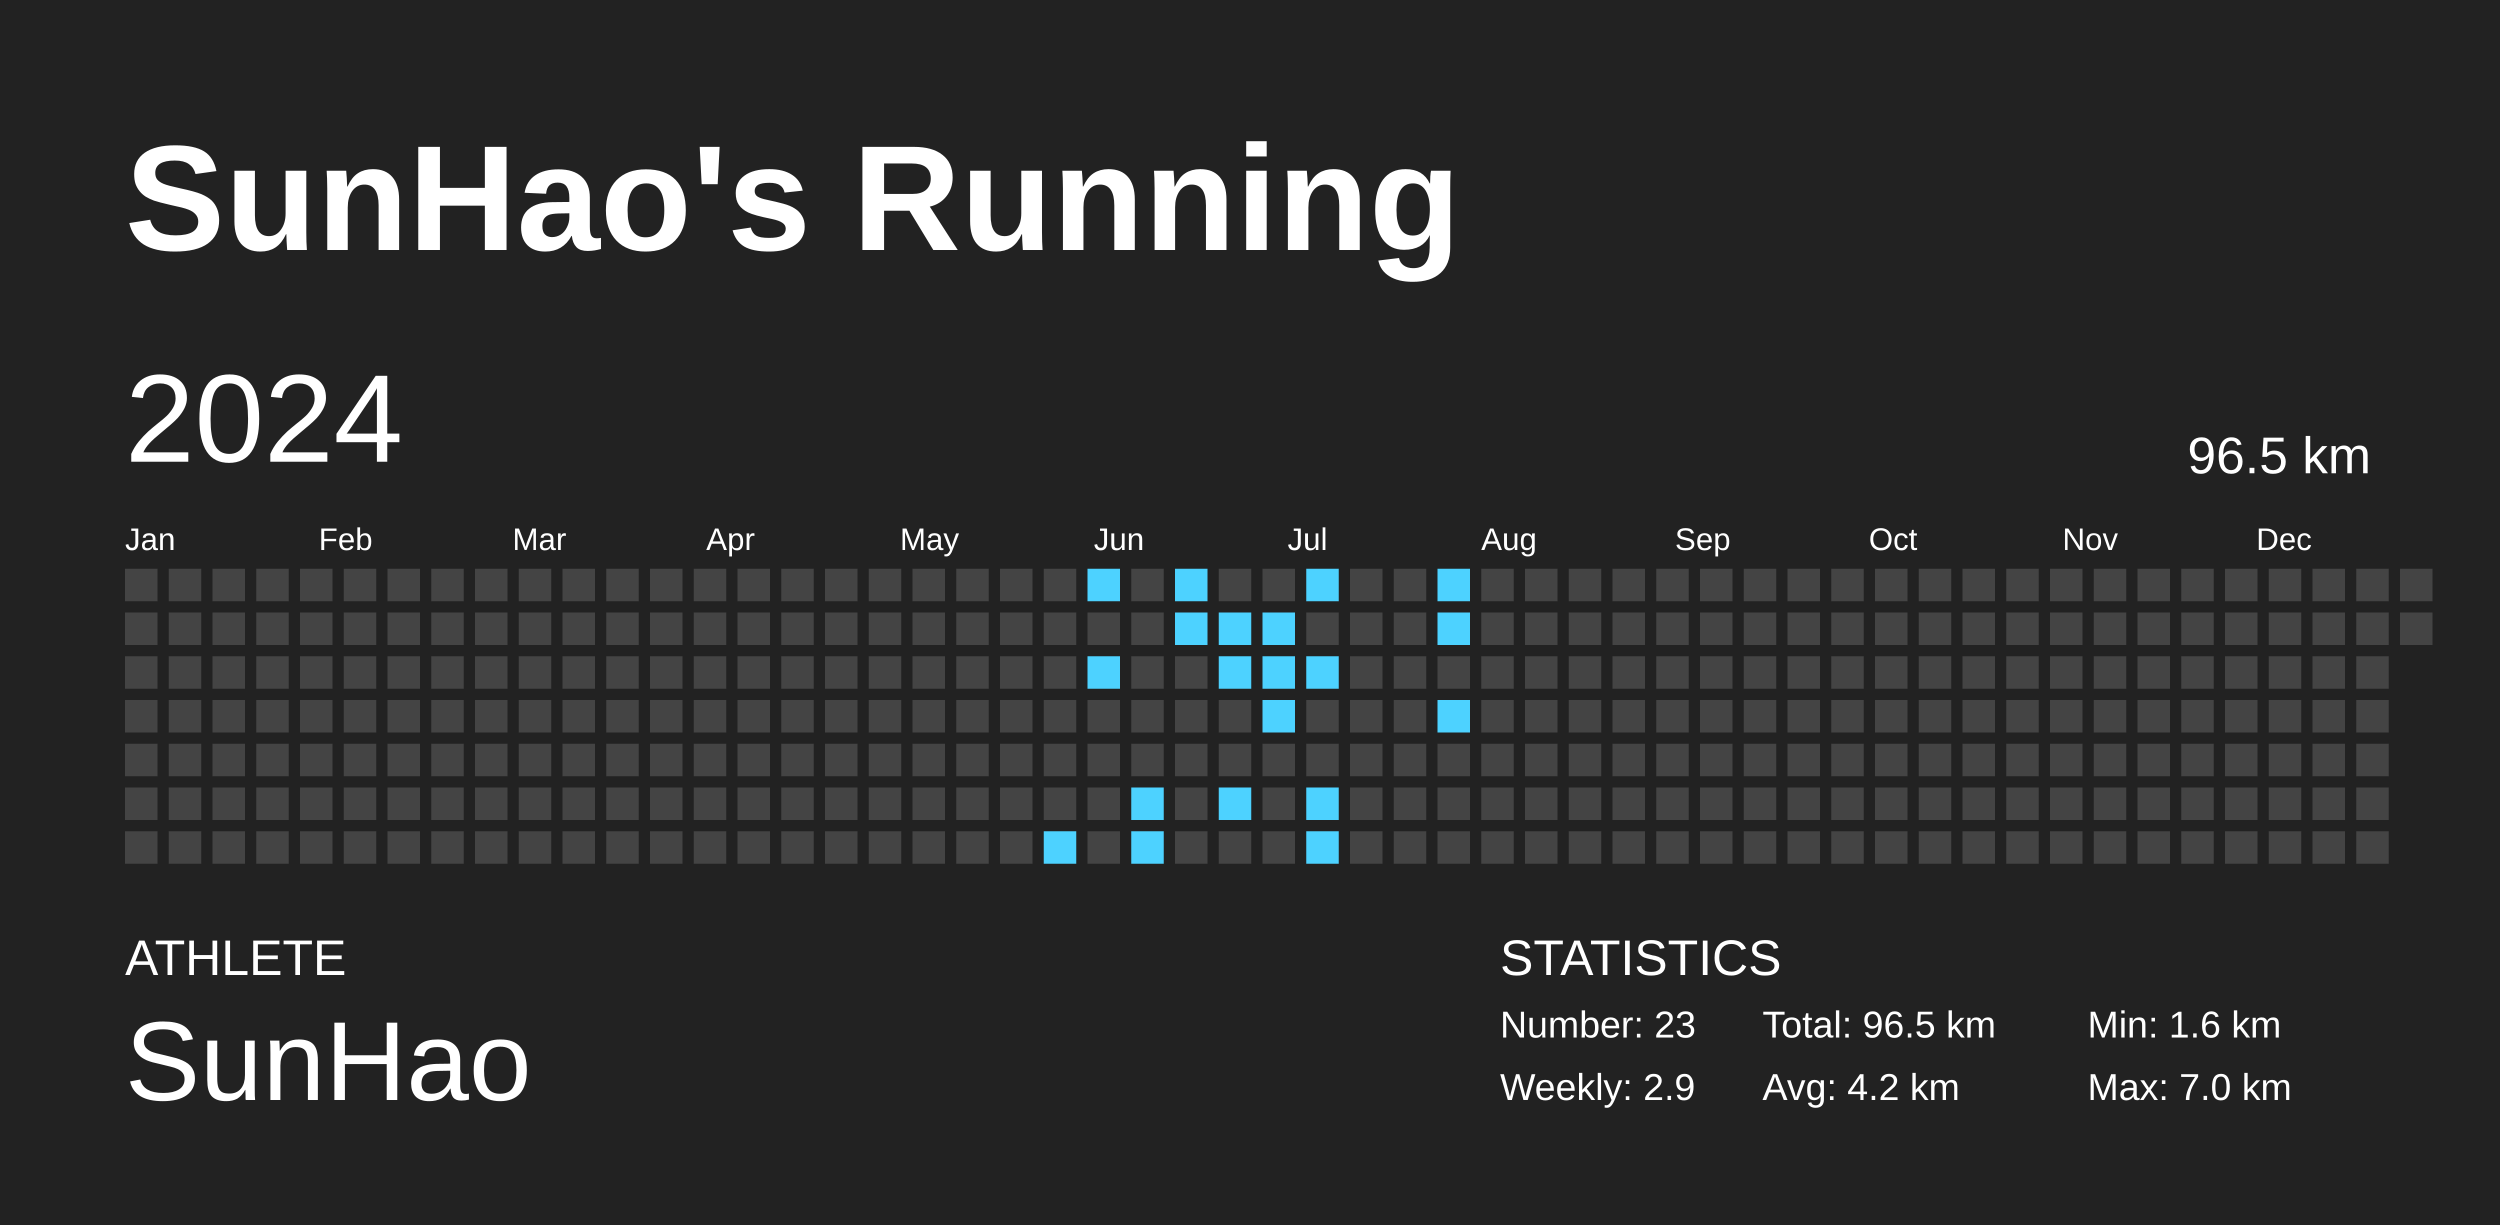
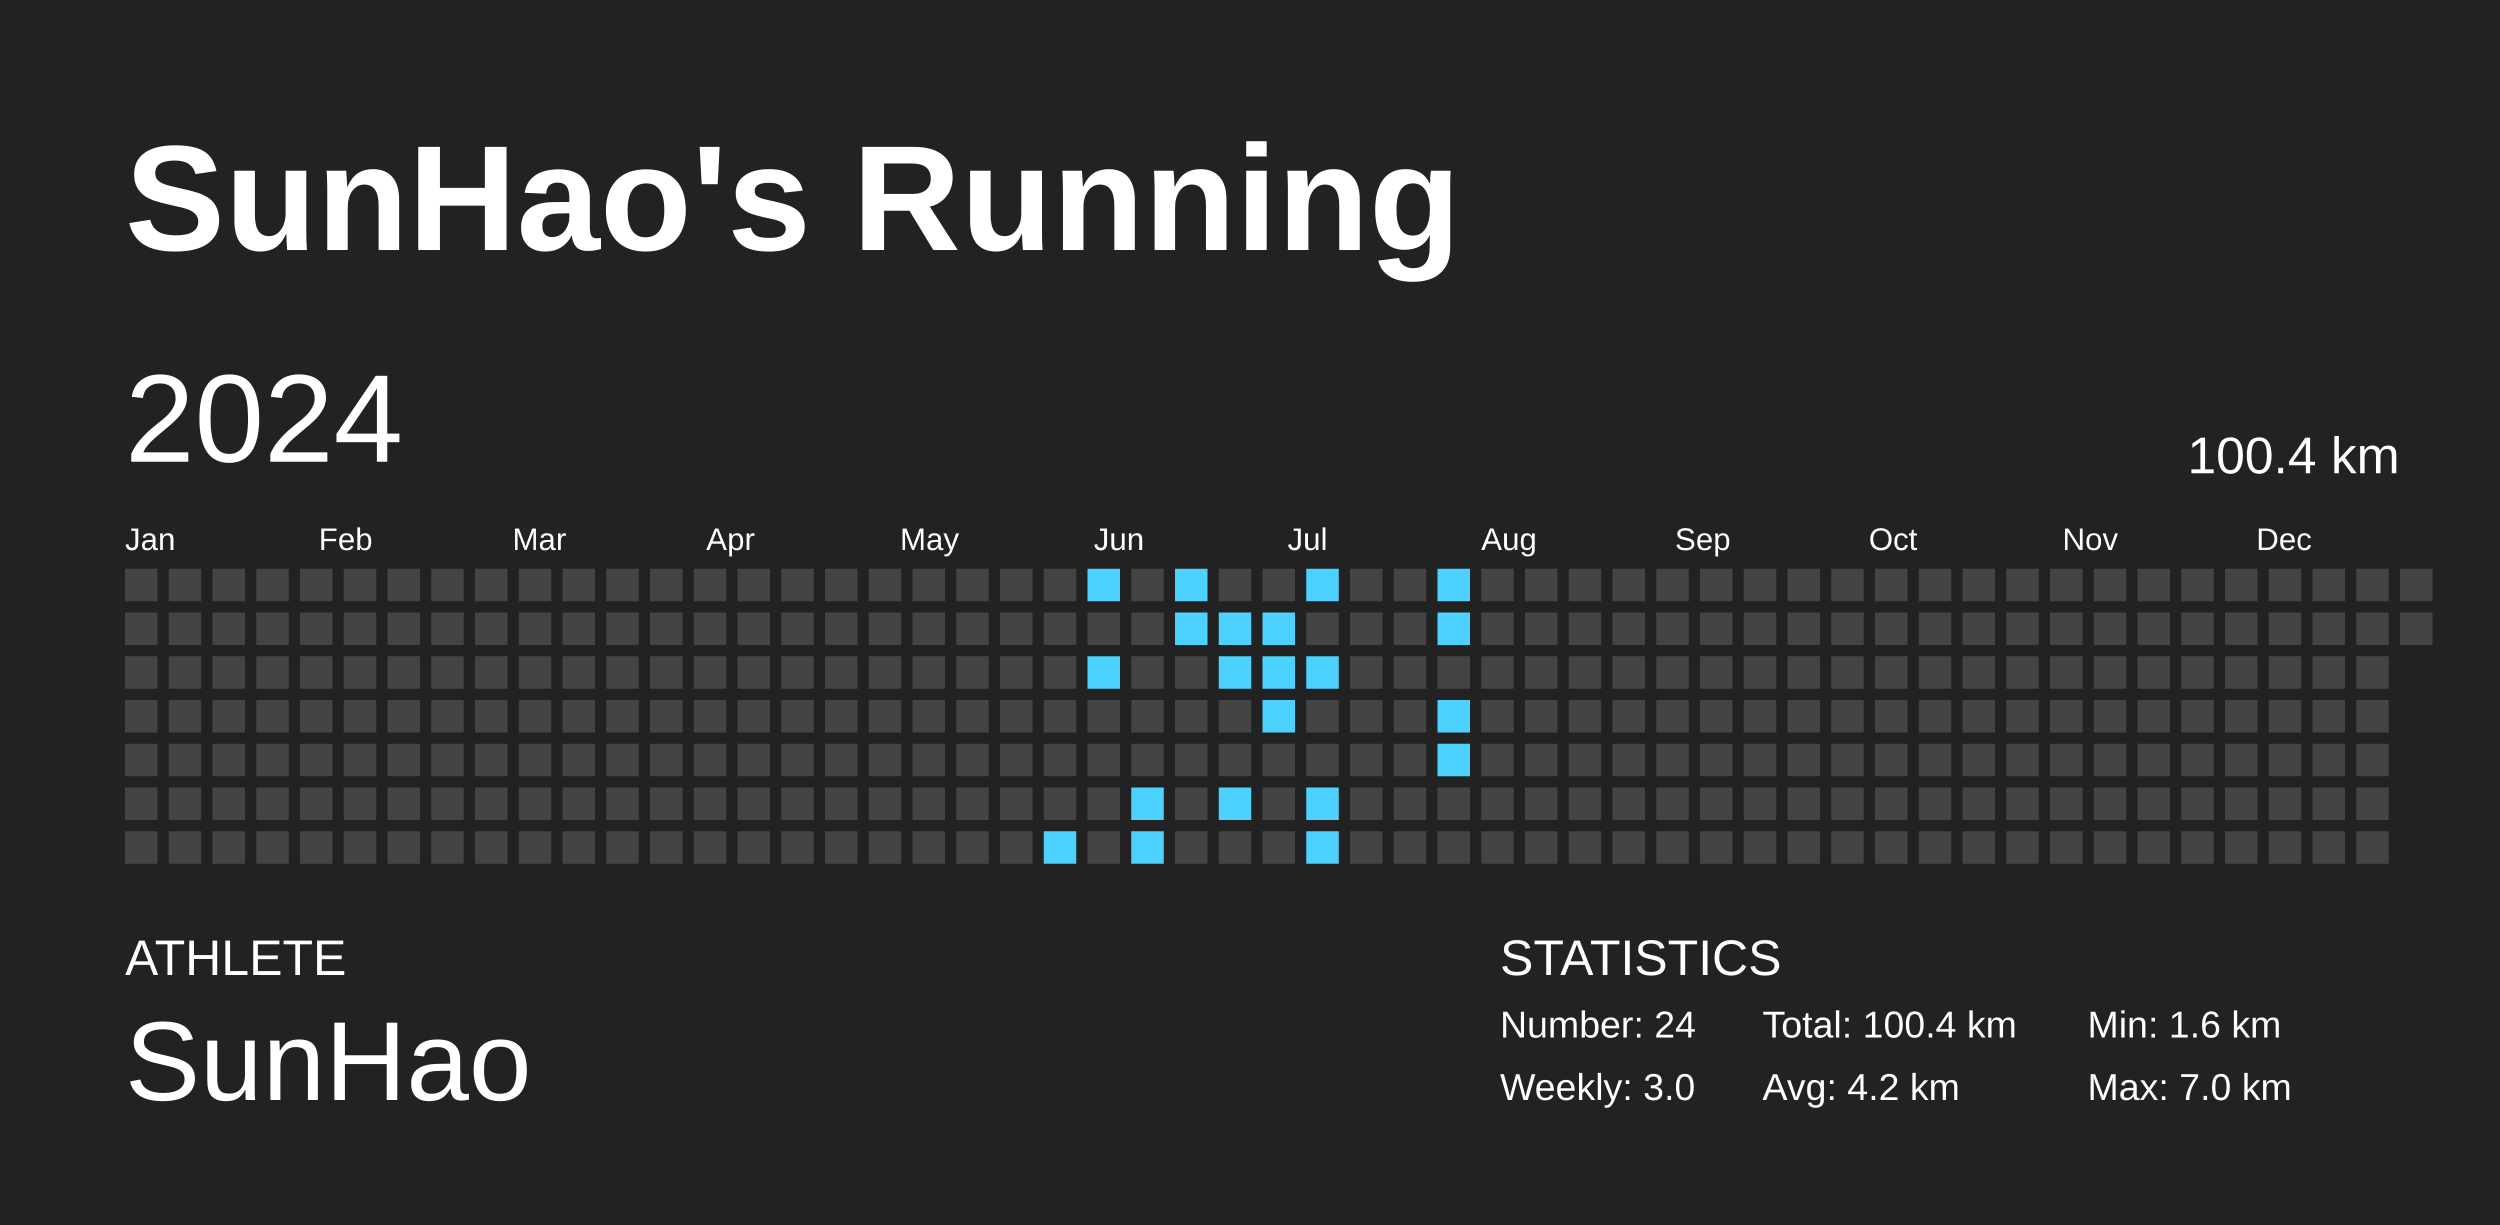
<svg xmlns="http://www.w3.org/2000/svg" baseProfile="full" height="98mm" version="1.1" viewBox="0,0,200,98" width="200mm">
  <defs />
  <rect fill="#222222" height="98" width="200" x="0" y="0" />
  <text fill="#FFFFFF" style="font-size:12px; font-family:Arial; font-weight:bold;" x="10" y="20">SunHao's Running</text>
  <text fill="#FFFFFF" style="font-size:4px; font-family:Arial" x="10" y="78">ATHLETE</text>
  <text fill="#FFFFFF" style="font-size:9px; font-family:Arial" x="10" y="88">SunHao</text>
  <text fill="#FFFFFF" style="font-size:4px; font-family:Arial" x="120" y="78">STATISTICS</text>
-   <text fill="#FFFFFF" style="font-size:3px; font-family:Arial" x="120" y="83">Number: 23</text>
-   <text fill="#FFFFFF" style="font-size:3px; font-family:Arial" x="120" y="88">Weekly: 2.9</text>
-   <text fill="#FFFFFF" style="font-size:3px; font-family:Arial" x="141" y="83">Total: 96.5 km</text>
+   <text fill="#FFFFFF" style="font-size:3px; font-family:Arial" x="120" y="83">Number: 24</text>
+   <text fill="#FFFFFF" style="font-size:3px; font-family:Arial" x="120" y="88">Weekly: 3.0</text>
+   <text fill="#FFFFFF" style="font-size:3px; font-family:Arial" x="141" y="83">Total: 100.4 km</text>
  <text fill="#FFFFFF" style="font-size:3px; font-family:Arial" x="141" y="88">Avg: 4.2 km</text>
  <text fill="#FFFFFF" style="font-size:3px; font-family:Arial" x="167" y="83">Min: 1.6 km</text>
  <text fill="#FFFFFF" style="font-size:3px; font-family:Arial" x="167" y="88">Max: 7.0 km</text>
  <text dominant-baseline="hanging" fill="#FFFFFF" style="font-size:10.0px; font-family:Arial;" x="10" y="30">2024</text>
-   <text dominant-baseline="hanging" fill="#FFFFFF" style="font-size:4.125px; font-family:Arial;" x="175" y="35">96.5 km</text>
+   <text dominant-baseline="hanging" fill="#FFFFFF" style="font-size:4.125px; font-family:Arial;" x="175" y="35">100.4 km</text>
  <text fill="#FFFFFF" style="font-size:2.5px; font-family:Arial" x="10.0" y="44">Jan</text>
  <text fill="#FFFFFF" style="font-size:2.5px; font-family:Arial" x="25.5" y="44">Feb</text>
  <text fill="#FFFFFF" style="font-size:2.5px; font-family:Arial" x="41.0" y="44">Mar</text>
  <text fill="#FFFFFF" style="font-size:2.5px; font-family:Arial" x="56.5" y="44">Apr</text>
  <text fill="#FFFFFF" style="font-size:2.5px; font-family:Arial" x="72.0" y="44">May</text>
  <text fill="#FFFFFF" style="font-size:2.5px; font-family:Arial" x="87.5" y="44">Jun</text>
  <text fill="#FFFFFF" style="font-size:2.5px; font-family:Arial" x="103.0" y="44">Jul</text>
  <text fill="#FFFFFF" style="font-size:2.5px; font-family:Arial" x="118.5" y="44">Aug</text>
  <text fill="#FFFFFF" style="font-size:2.5px; font-family:Arial" x="134.0" y="44">Sep</text>
  <text fill="#FFFFFF" style="font-size:2.5px; font-family:Arial" x="149.5" y="44">Oct</text>
  <text fill="#FFFFFF" style="font-size:2.5px; font-family:Arial" x="165.0" y="44">Nov</text>
  <text fill="#FFFFFF" style="font-size:2.5px; font-family:Arial" x="180.5" y="44">Dec</text>
  <rect fill="#444444" height="2.6" width="2.6" x="10.0" y="45.5" />
  <rect fill="#444444" height="2.6" width="2.6" x="10.0" y="49.0" />
  <rect fill="#444444" height="2.6" width="2.6" x="10.0" y="52.5" />
  <rect fill="#444444" height="2.6" width="2.6" x="10.0" y="56.0" />
  <rect fill="#444444" height="2.6" width="2.6" x="10.0" y="59.5" />
  <rect fill="#444444" height="2.6" width="2.6" x="10.0" y="63.0" />
  <rect fill="#444444" height="2.6" width="2.6" x="10.0" y="66.5" />
  <rect fill="#444444" height="2.6" width="2.6" x="13.5" y="45.5" />
  <rect fill="#444444" height="2.6" width="2.6" x="13.5" y="49.0" />
  <rect fill="#444444" height="2.6" width="2.6" x="13.5" y="52.5" />
  <rect fill="#444444" height="2.6" width="2.6" x="13.5" y="56.0" />
  <rect fill="#444444" height="2.6" width="2.6" x="13.5" y="59.5" />
  <rect fill="#444444" height="2.6" width="2.6" x="13.5" y="63.0" />
  <rect fill="#444444" height="2.6" width="2.6" x="13.5" y="66.5" />
  <rect fill="#444444" height="2.6" width="2.6" x="17.0" y="45.5" />
  <rect fill="#444444" height="2.6" width="2.6" x="17.0" y="49.0" />
  <rect fill="#444444" height="2.6" width="2.6" x="17.0" y="52.5" />
  <rect fill="#444444" height="2.6" width="2.6" x="17.0" y="56.0" />
  <rect fill="#444444" height="2.6" width="2.6" x="17.0" y="59.5" />
  <rect fill="#444444" height="2.6" width="2.6" x="17.0" y="63.0" />
  <rect fill="#444444" height="2.6" width="2.6" x="17.0" y="66.5" />
  <rect fill="#444444" height="2.6" width="2.6" x="20.5" y="45.5" />
  <rect fill="#444444" height="2.6" width="2.6" x="20.5" y="49.0" />
  <rect fill="#444444" height="2.6" width="2.6" x="20.5" y="52.5" />
  <rect fill="#444444" height="2.6" width="2.6" x="20.5" y="56.0" />
  <rect fill="#444444" height="2.6" width="2.6" x="20.5" y="59.5" />
  <rect fill="#444444" height="2.6" width="2.6" x="20.5" y="63.0" />
  <rect fill="#444444" height="2.6" width="2.6" x="20.5" y="66.5" />
  <rect fill="#444444" height="2.6" width="2.6" x="24.0" y="45.5" />
  <rect fill="#444444" height="2.6" width="2.6" x="24.0" y="49.0" />
  <rect fill="#444444" height="2.6" width="2.6" x="24.0" y="52.5" />
  <rect fill="#444444" height="2.6" width="2.6" x="24.0" y="56.0" />
  <rect fill="#444444" height="2.6" width="2.6" x="24.0" y="59.5" />
  <rect fill="#444444" height="2.6" width="2.6" x="24.0" y="63.0" />
  <rect fill="#444444" height="2.6" width="2.6" x="24.0" y="66.5" />
  <rect fill="#444444" height="2.6" width="2.6" x="27.5" y="45.5" />
  <rect fill="#444444" height="2.6" width="2.6" x="27.5" y="49.0" />
  <rect fill="#444444" height="2.6" width="2.6" x="27.5" y="52.5" />
  <rect fill="#444444" height="2.6" width="2.6" x="27.5" y="56.0" />
  <rect fill="#444444" height="2.6" width="2.6" x="27.5" y="59.5" />
  <rect fill="#444444" height="2.6" width="2.6" x="27.5" y="63.0" />
  <rect fill="#444444" height="2.6" width="2.6" x="27.5" y="66.5" />
  <rect fill="#444444" height="2.6" width="2.6" x="31.0" y="45.5" />
  <rect fill="#444444" height="2.6" width="2.6" x="31.0" y="49.0" />
  <rect fill="#444444" height="2.6" width="2.6" x="31.0" y="52.5" />
  <rect fill="#444444" height="2.6" width="2.6" x="31.0" y="56.0" />
  <rect fill="#444444" height="2.6" width="2.6" x="31.0" y="59.5" />
  <rect fill="#444444" height="2.6" width="2.6" x="31.0" y="63.0" />
  <rect fill="#444444" height="2.6" width="2.6" x="31.0" y="66.5" />
  <rect fill="#444444" height="2.6" width="2.6" x="34.5" y="45.5" />
  <rect fill="#444444" height="2.6" width="2.6" x="34.5" y="49.0" />
  <rect fill="#444444" height="2.6" width="2.6" x="34.5" y="52.5" />
  <rect fill="#444444" height="2.6" width="2.6" x="34.5" y="56.0" />
  <rect fill="#444444" height="2.6" width="2.6" x="34.5" y="59.5" />
  <rect fill="#444444" height="2.6" width="2.6" x="34.5" y="63.0" />
  <rect fill="#444444" height="2.6" width="2.6" x="34.5" y="66.5" />
  <rect fill="#444444" height="2.6" width="2.6" x="38.0" y="45.5" />
  <rect fill="#444444" height="2.6" width="2.6" x="38.0" y="49.0" />
  <rect fill="#444444" height="2.6" width="2.6" x="38.0" y="52.5" />
  <rect fill="#444444" height="2.6" width="2.6" x="38.0" y="56.0" />
  <rect fill="#444444" height="2.6" width="2.6" x="38.0" y="59.5" />
  <rect fill="#444444" height="2.6" width="2.6" x="38.0" y="63.0" />
  <rect fill="#444444" height="2.6" width="2.6" x="38.0" y="66.5" />
  <rect fill="#444444" height="2.6" width="2.6" x="41.5" y="45.5" />
  <rect fill="#444444" height="2.6" width="2.6" x="41.5" y="49.0" />
  <rect fill="#444444" height="2.6" width="2.6" x="41.5" y="52.5" />
  <rect fill="#444444" height="2.6" width="2.6" x="41.5" y="56.0" />
  <rect fill="#444444" height="2.6" width="2.6" x="41.5" y="59.5" />
  <rect fill="#444444" height="2.6" width="2.6" x="41.5" y="63.0" />
  <rect fill="#444444" height="2.6" width="2.6" x="41.5" y="66.5" />
  <rect fill="#444444" height="2.6" width="2.6" x="45.0" y="45.5" />
  <rect fill="#444444" height="2.6" width="2.6" x="45.0" y="49.0" />
  <rect fill="#444444" height="2.6" width="2.6" x="45.0" y="52.5" />
  <rect fill="#444444" height="2.6" width="2.6" x="45.0" y="56.0" />
  <rect fill="#444444" height="2.6" width="2.6" x="45.0" y="59.5" />
  <rect fill="#444444" height="2.6" width="2.6" x="45.0" y="63.0" />
  <rect fill="#444444" height="2.6" width="2.6" x="45.0" y="66.5" />
  <rect fill="#444444" height="2.6" width="2.6" x="48.5" y="45.5" />
  <rect fill="#444444" height="2.6" width="2.6" x="48.5" y="49.0" />
  <rect fill="#444444" height="2.6" width="2.6" x="48.5" y="52.5" />
  <rect fill="#444444" height="2.6" width="2.6" x="48.5" y="56.0" />
  <rect fill="#444444" height="2.6" width="2.6" x="48.5" y="59.5" />
  <rect fill="#444444" height="2.6" width="2.6" x="48.5" y="63.0" />
  <rect fill="#444444" height="2.6" width="2.6" x="48.5" y="66.5" />
  <rect fill="#444444" height="2.6" width="2.6" x="52.0" y="45.5" />
  <rect fill="#444444" height="2.6" width="2.6" x="52.0" y="49.0" />
  <rect fill="#444444" height="2.6" width="2.6" x="52.0" y="52.5" />
  <rect fill="#444444" height="2.6" width="2.6" x="52.0" y="56.0" />
  <rect fill="#444444" height="2.6" width="2.6" x="52.0" y="59.5" />
  <rect fill="#444444" height="2.6" width="2.6" x="52.0" y="63.0" />
  <rect fill="#444444" height="2.6" width="2.6" x="52.0" y="66.5" />
  <rect fill="#444444" height="2.6" width="2.6" x="55.5" y="45.5" />
  <rect fill="#444444" height="2.6" width="2.6" x="55.5" y="49.0" />
  <rect fill="#444444" height="2.6" width="2.6" x="55.5" y="52.5" />
  <rect fill="#444444" height="2.6" width="2.6" x="55.5" y="56.0" />
  <rect fill="#444444" height="2.6" width="2.6" x="55.5" y="59.5" />
  <rect fill="#444444" height="2.6" width="2.6" x="55.5" y="63.0" />
  <rect fill="#444444" height="2.6" width="2.6" x="55.5" y="66.5" />
  <rect fill="#444444" height="2.6" width="2.6" x="59.0" y="45.5" />
  <rect fill="#444444" height="2.6" width="2.6" x="59.0" y="49.0" />
  <rect fill="#444444" height="2.6" width="2.6" x="59.0" y="52.5" />
  <rect fill="#444444" height="2.6" width="2.6" x="59.0" y="56.0" />
  <rect fill="#444444" height="2.6" width="2.6" x="59.0" y="59.5" />
  <rect fill="#444444" height="2.6" width="2.6" x="59.0" y="63.0" />
  <rect fill="#444444" height="2.6" width="2.6" x="59.0" y="66.5" />
  <rect fill="#444444" height="2.6" width="2.6" x="62.5" y="45.5" />
  <rect fill="#444444" height="2.6" width="2.6" x="62.5" y="49.0" />
  <rect fill="#444444" height="2.6" width="2.6" x="62.5" y="52.5" />
  <rect fill="#444444" height="2.6" width="2.6" x="62.5" y="56.0" />
  <rect fill="#444444" height="2.6" width="2.6" x="62.5" y="59.5" />
  <rect fill="#444444" height="2.6" width="2.6" x="62.5" y="63.0" />
  <rect fill="#444444" height="2.6" width="2.6" x="62.5" y="66.5" />
  <rect fill="#444444" height="2.6" width="2.6" x="66.0" y="45.5" />
  <rect fill="#444444" height="2.6" width="2.6" x="66.0" y="49.0" />
  <rect fill="#444444" height="2.6" width="2.6" x="66.0" y="52.5" />
  <rect fill="#444444" height="2.6" width="2.6" x="66.0" y="56.0" />
  <rect fill="#444444" height="2.6" width="2.6" x="66.0" y="59.5" />
  <rect fill="#444444" height="2.6" width="2.6" x="66.0" y="63.0" />
  <rect fill="#444444" height="2.6" width="2.6" x="66.0" y="66.5" />
  <rect fill="#444444" height="2.6" width="2.6" x="69.5" y="45.5" />
  <rect fill="#444444" height="2.6" width="2.6" x="69.5" y="49.0" />
  <rect fill="#444444" height="2.6" width="2.6" x="69.5" y="52.5" />
  <rect fill="#444444" height="2.6" width="2.6" x="69.5" y="56.0" />
  <rect fill="#444444" height="2.6" width="2.6" x="69.5" y="59.5" />
  <rect fill="#444444" height="2.6" width="2.6" x="69.5" y="63.0" />
  <rect fill="#444444" height="2.6" width="2.6" x="69.5" y="66.5" />
  <rect fill="#444444" height="2.6" width="2.6" x="73.0" y="45.5" />
  <rect fill="#444444" height="2.6" width="2.6" x="73.0" y="49.0" />
  <rect fill="#444444" height="2.6" width="2.6" x="73.0" y="52.5" />
  <rect fill="#444444" height="2.6" width="2.6" x="73.0" y="56.0" />
  <rect fill="#444444" height="2.6" width="2.6" x="73.0" y="59.5" />
  <rect fill="#444444" height="2.6" width="2.6" x="73.0" y="63.0" />
  <rect fill="#444444" height="2.6" width="2.6" x="73.0" y="66.5" />
  <rect fill="#444444" height="2.6" width="2.6" x="76.5" y="45.5" />
  <rect fill="#444444" height="2.6" width="2.6" x="76.5" y="49.0" />
  <rect fill="#444444" height="2.6" width="2.6" x="76.5" y="52.5" />
  <rect fill="#444444" height="2.6" width="2.6" x="76.5" y="56.0" />
  <rect fill="#444444" height="2.6" width="2.6" x="76.5" y="59.5" />
  <rect fill="#444444" height="2.6" width="2.6" x="76.5" y="63.0" />
  <rect fill="#444444" height="2.6" width="2.6" x="76.5" y="66.5" />
  <rect fill="#444444" height="2.6" width="2.6" x="80.0" y="45.5" />
  <rect fill="#444444" height="2.6" width="2.6" x="80.0" y="49.0" />
  <rect fill="#444444" height="2.6" width="2.6" x="80.0" y="52.5" />
  <rect fill="#444444" height="2.6" width="2.6" x="80.0" y="56.0" />
  <rect fill="#444444" height="2.6" width="2.6" x="80.0" y="59.5" />
  <rect fill="#444444" height="2.6" width="2.6" x="80.0" y="63.0" />
  <rect fill="#444444" height="2.6" width="2.6" x="80.0" y="66.5" />
  <rect fill="#444444" height="2.6" width="2.6" x="83.5" y="45.5" />
  <rect fill="#444444" height="2.6" width="2.6" x="83.5" y="49.0" />
  <rect fill="#444444" height="2.6" width="2.6" x="83.5" y="52.5" />
  <rect fill="#444444" height="2.6" width="2.6" x="83.5" y="56.0" />
  <rect fill="#444444" height="2.6" width="2.6" x="83.5" y="59.5" />
  <rect fill="#444444" height="2.6" width="2.6" x="83.5" y="63.0" />
  <rect fill="#4dd2ff" height="2.6" width="2.6" x="83.5" y="66.5" />
  <rect fill="#4dd2ff" height="2.6" width="2.6" x="87.0" y="45.5" />
  <rect fill="#444444" height="2.6" width="2.6" x="87.0" y="49.0" />
  <rect fill="#4dd2ff" height="2.6" width="2.6" x="87.0" y="52.5" />
  <rect fill="#444444" height="2.6" width="2.6" x="87.0" y="56.0" />
  <rect fill="#444444" height="2.6" width="2.6" x="87.0" y="59.5" />
  <rect fill="#444444" height="2.6" width="2.6" x="87.0" y="63.0" />
  <rect fill="#444444" height="2.6" width="2.6" x="87.0" y="66.5" />
  <rect fill="#444444" height="2.6" width="2.6" x="90.5" y="45.5" />
  <rect fill="#444444" height="2.6" width="2.6" x="90.5" y="49.0" />
  <rect fill="#444444" height="2.6" width="2.6" x="90.5" y="52.5" />
  <rect fill="#444444" height="2.6" width="2.6" x="90.5" y="56.0" />
  <rect fill="#444444" height="2.6" width="2.6" x="90.5" y="59.5" />
  <rect fill="#4dd2ff" height="2.6" width="2.6" x="90.5" y="63.0" />
  <rect fill="#4dd2ff" height="2.6" width="2.6" x="90.5" y="66.5" />
  <rect fill="#4dd2ff" height="2.6" width="2.6" x="94.0" y="45.5" />
  <rect fill="#4dd2ff" height="2.6" width="2.6" x="94.0" y="49.0" />
  <rect fill="#444444" height="2.6" width="2.6" x="94.0" y="52.5" />
  <rect fill="#444444" height="2.6" width="2.6" x="94.0" y="56.0" />
  <rect fill="#444444" height="2.6" width="2.6" x="94.0" y="59.5" />
  <rect fill="#444444" height="2.6" width="2.6" x="94.0" y="63.0" />
  <rect fill="#444444" height="2.6" width="2.6" x="94.0" y="66.5" />
  <rect fill="#444444" height="2.6" width="2.6" x="97.5" y="45.5" />
  <rect fill="#4dd2ff" height="2.6" width="2.6" x="97.5" y="49.0" />
  <rect fill="#4dd2ff" height="2.6" width="2.6" x="97.5" y="52.5" />
  <rect fill="#444444" height="2.6" width="2.6" x="97.5" y="56.0" />
  <rect fill="#444444" height="2.6" width="2.6" x="97.5" y="59.5" />
  <rect fill="#4dd2ff" height="2.6" width="2.6" x="97.5" y="63.0" />
  <rect fill="#444444" height="2.6" width="2.6" x="97.5" y="66.5" />
  <rect fill="#444444" height="2.6" width="2.6" x="101.0" y="45.5" />
  <rect fill="#4dd2ff" height="2.6" width="2.6" x="101.0" y="49.0" />
  <rect fill="#4dd2ff" height="2.6" width="2.6" x="101.0" y="52.5" />
  <rect fill="#4dd2ff" height="2.6" width="2.6" x="101.0" y="56.0" />
  <rect fill="#444444" height="2.6" width="2.6" x="101.0" y="59.5" />
  <rect fill="#444444" height="2.6" width="2.6" x="101.0" y="63.0" />
  <rect fill="#444444" height="2.6" width="2.6" x="101.0" y="66.5" />
  <rect fill="#4dd2ff" height="2.6" width="2.6" x="104.5" y="45.5" />
  <rect fill="#444444" height="2.6" width="2.6" x="104.5" y="49.0" />
  <rect fill="#4dd2ff" height="2.6" width="2.6" x="104.5" y="52.5" />
  <rect fill="#444444" height="2.6" width="2.6" x="104.5" y="56.0" />
  <rect fill="#444444" height="2.6" width="2.6" x="104.5" y="59.5" />
  <rect fill="#4dd2ff" height="2.6" width="2.6" x="104.5" y="63.0" />
  <rect fill="#4dd2ff" height="2.6" width="2.6" x="104.5" y="66.5" />
  <rect fill="#444444" height="2.6" width="2.6" x="108.0" y="45.5" />
  <rect fill="#444444" height="2.6" width="2.6" x="108.0" y="49.0" />
  <rect fill="#444444" height="2.6" width="2.6" x="108.0" y="52.5" />
  <rect fill="#444444" height="2.6" width="2.6" x="108.0" y="56.0" />
  <rect fill="#444444" height="2.6" width="2.6" x="108.0" y="59.5" />
  <rect fill="#444444" height="2.6" width="2.6" x="108.0" y="63.0" />
  <rect fill="#444444" height="2.6" width="2.6" x="108.0" y="66.5" />
  <rect fill="#444444" height="2.6" width="2.6" x="111.5" y="45.5" />
  <rect fill="#444444" height="2.6" width="2.6" x="111.5" y="49.0" />
  <rect fill="#444444" height="2.6" width="2.6" x="111.5" y="52.5" />
  <rect fill="#444444" height="2.6" width="2.6" x="111.5" y="56.0" />
  <rect fill="#444444" height="2.6" width="2.6" x="111.5" y="59.5" />
  <rect fill="#444444" height="2.6" width="2.6" x="111.5" y="63.0" />
  <rect fill="#444444" height="2.6" width="2.6" x="111.5" y="66.5" />
  <rect fill="#4dd2ff" height="2.6" width="2.6" x="115.0" y="45.5" />
  <rect fill="#4dd2ff" height="2.6" width="2.6" x="115.0" y="49.0" />
  <rect fill="#444444" height="2.6" width="2.6" x="115.0" y="52.5" />
  <rect fill="#4dd2ff" height="2.6" width="2.6" x="115.0" y="56.0" />
-   <rect fill="#444444" height="2.6" width="2.6" x="115.0" y="59.5" />
+   <rect fill="#4dd2ff" height="2.6" width="2.6" x="115.0" y="59.5" />
  <rect fill="#444444" height="2.6" width="2.6" x="115.0" y="63.0" />
  <rect fill="#444444" height="2.6" width="2.6" x="115.0" y="66.5" />
  <rect fill="#444444" height="2.6" width="2.6" x="118.5" y="45.5" />
  <rect fill="#444444" height="2.6" width="2.6" x="118.5" y="49.0" />
  <rect fill="#444444" height="2.6" width="2.6" x="118.5" y="52.5" />
  <rect fill="#444444" height="2.6" width="2.6" x="118.5" y="56.0" />
  <rect fill="#444444" height="2.6" width="2.6" x="118.5" y="59.5" />
  <rect fill="#444444" height="2.6" width="2.6" x="118.5" y="63.0" />
  <rect fill="#444444" height="2.6" width="2.6" x="118.5" y="66.5" />
  <rect fill="#444444" height="2.6" width="2.6" x="122.0" y="45.5" />
  <rect fill="#444444" height="2.6" width="2.6" x="122.0" y="49.0" />
  <rect fill="#444444" height="2.6" width="2.6" x="122.0" y="52.5" />
  <rect fill="#444444" height="2.6" width="2.6" x="122.0" y="56.0" />
  <rect fill="#444444" height="2.6" width="2.6" x="122.0" y="59.5" />
  <rect fill="#444444" height="2.6" width="2.6" x="122.0" y="63.0" />
  <rect fill="#444444" height="2.6" width="2.6" x="122.0" y="66.5" />
  <rect fill="#444444" height="2.6" width="2.6" x="125.5" y="45.5" />
  <rect fill="#444444" height="2.6" width="2.6" x="125.5" y="49.0" />
  <rect fill="#444444" height="2.6" width="2.6" x="125.5" y="52.5" />
  <rect fill="#444444" height="2.6" width="2.6" x="125.5" y="56.0" />
  <rect fill="#444444" height="2.6" width="2.6" x="125.5" y="59.5" />
  <rect fill="#444444" height="2.6" width="2.6" x="125.5" y="63.0" />
  <rect fill="#444444" height="2.6" width="2.6" x="125.5" y="66.5" />
  <rect fill="#444444" height="2.6" width="2.6" x="129.0" y="45.5" />
  <rect fill="#444444" height="2.6" width="2.6" x="129.0" y="49.0" />
  <rect fill="#444444" height="2.6" width="2.6" x="129.0" y="52.5" />
  <rect fill="#444444" height="2.6" width="2.6" x="129.0" y="56.0" />
  <rect fill="#444444" height="2.6" width="2.6" x="129.0" y="59.5" />
  <rect fill="#444444" height="2.6" width="2.6" x="129.0" y="63.0" />
  <rect fill="#444444" height="2.6" width="2.6" x="129.0" y="66.5" />
  <rect fill="#444444" height="2.6" width="2.6" x="132.5" y="45.5" />
  <rect fill="#444444" height="2.6" width="2.6" x="132.5" y="49.0" />
  <rect fill="#444444" height="2.6" width="2.6" x="132.5" y="52.5" />
  <rect fill="#444444" height="2.6" width="2.6" x="132.5" y="56.0" />
  <rect fill="#444444" height="2.6" width="2.6" x="132.5" y="59.5" />
  <rect fill="#444444" height="2.6" width="2.6" x="132.5" y="63.0" />
  <rect fill="#444444" height="2.6" width="2.6" x="132.5" y="66.5" />
  <rect fill="#444444" height="2.6" width="2.6" x="136.0" y="45.5" />
  <rect fill="#444444" height="2.6" width="2.6" x="136.0" y="49.0" />
  <rect fill="#444444" height="2.6" width="2.6" x="136.0" y="52.5" />
  <rect fill="#444444" height="2.6" width="2.6" x="136.0" y="56.0" />
  <rect fill="#444444" height="2.6" width="2.6" x="136.0" y="59.5" />
  <rect fill="#444444" height="2.6" width="2.6" x="136.0" y="63.0" />
  <rect fill="#444444" height="2.6" width="2.6" x="136.0" y="66.5" />
  <rect fill="#444444" height="2.6" width="2.6" x="139.5" y="45.5" />
  <rect fill="#444444" height="2.6" width="2.6" x="139.5" y="49.0" />
  <rect fill="#444444" height="2.6" width="2.6" x="139.5" y="52.5" />
  <rect fill="#444444" height="2.6" width="2.6" x="139.5" y="56.0" />
  <rect fill="#444444" height="2.6" width="2.6" x="139.5" y="59.5" />
  <rect fill="#444444" height="2.6" width="2.6" x="139.5" y="63.0" />
  <rect fill="#444444" height="2.6" width="2.6" x="139.5" y="66.5" />
  <rect fill="#444444" height="2.6" width="2.6" x="143.0" y="45.5" />
  <rect fill="#444444" height="2.6" width="2.6" x="143.0" y="49.0" />
  <rect fill="#444444" height="2.6" width="2.6" x="143.0" y="52.5" />
  <rect fill="#444444" height="2.6" width="2.6" x="143.0" y="56.0" />
  <rect fill="#444444" height="2.6" width="2.6" x="143.0" y="59.5" />
  <rect fill="#444444" height="2.6" width="2.6" x="143.0" y="63.0" />
  <rect fill="#444444" height="2.6" width="2.6" x="143.0" y="66.5" />
  <rect fill="#444444" height="2.6" width="2.6" x="146.5" y="45.5" />
  <rect fill="#444444" height="2.6" width="2.6" x="146.5" y="49.0" />
  <rect fill="#444444" height="2.6" width="2.6" x="146.5" y="52.5" />
  <rect fill="#444444" height="2.6" width="2.6" x="146.5" y="56.0" />
  <rect fill="#444444" height="2.6" width="2.6" x="146.5" y="59.5" />
  <rect fill="#444444" height="2.6" width="2.6" x="146.5" y="63.0" />
  <rect fill="#444444" height="2.6" width="2.6" x="146.5" y="66.5" />
  <rect fill="#444444" height="2.6" width="2.6" x="150.0" y="45.5" />
  <rect fill="#444444" height="2.6" width="2.6" x="150.0" y="49.0" />
  <rect fill="#444444" height="2.6" width="2.6" x="150.0" y="52.5" />
  <rect fill="#444444" height="2.6" width="2.6" x="150.0" y="56.0" />
  <rect fill="#444444" height="2.6" width="2.6" x="150.0" y="59.5" />
  <rect fill="#444444" height="2.6" width="2.6" x="150.0" y="63.0" />
  <rect fill="#444444" height="2.6" width="2.6" x="150.0" y="66.5" />
  <rect fill="#444444" height="2.6" width="2.6" x="153.5" y="45.5" />
  <rect fill="#444444" height="2.6" width="2.6" x="153.5" y="49.0" />
  <rect fill="#444444" height="2.6" width="2.6" x="153.5" y="52.5" />
  <rect fill="#444444" height="2.6" width="2.6" x="153.5" y="56.0" />
  <rect fill="#444444" height="2.6" width="2.6" x="153.5" y="59.5" />
  <rect fill="#444444" height="2.6" width="2.6" x="153.5" y="63.0" />
  <rect fill="#444444" height="2.6" width="2.6" x="153.5" y="66.5" />
  <rect fill="#444444" height="2.6" width="2.6" x="157.0" y="45.5" />
  <rect fill="#444444" height="2.6" width="2.6" x="157.0" y="49.0" />
  <rect fill="#444444" height="2.6" width="2.6" x="157.0" y="52.5" />
  <rect fill="#444444" height="2.6" width="2.6" x="157.0" y="56.0" />
  <rect fill="#444444" height="2.6" width="2.6" x="157.0" y="59.5" />
  <rect fill="#444444" height="2.6" width="2.6" x="157.0" y="63.0" />
  <rect fill="#444444" height="2.6" width="2.6" x="157.0" y="66.5" />
  <rect fill="#444444" height="2.6" width="2.6" x="160.5" y="45.5" />
  <rect fill="#444444" height="2.6" width="2.6" x="160.5" y="49.0" />
  <rect fill="#444444" height="2.6" width="2.6" x="160.5" y="52.5" />
  <rect fill="#444444" height="2.6" width="2.6" x="160.5" y="56.0" />
  <rect fill="#444444" height="2.6" width="2.6" x="160.5" y="59.5" />
  <rect fill="#444444" height="2.6" width="2.6" x="160.5" y="63.0" />
  <rect fill="#444444" height="2.6" width="2.6" x="160.5" y="66.5" />
  <rect fill="#444444" height="2.6" width="2.6" x="164.0" y="45.5" />
  <rect fill="#444444" height="2.6" width="2.6" x="164.0" y="49.0" />
  <rect fill="#444444" height="2.6" width="2.6" x="164.0" y="52.5" />
  <rect fill="#444444" height="2.6" width="2.6" x="164.0" y="56.0" />
  <rect fill="#444444" height="2.6" width="2.6" x="164.0" y="59.5" />
  <rect fill="#444444" height="2.6" width="2.6" x="164.0" y="63.0" />
  <rect fill="#444444" height="2.6" width="2.6" x="164.0" y="66.5" />
  <rect fill="#444444" height="2.6" width="2.6" x="167.5" y="45.5" />
  <rect fill="#444444" height="2.6" width="2.6" x="167.5" y="49.0" />
  <rect fill="#444444" height="2.6" width="2.6" x="167.5" y="52.5" />
  <rect fill="#444444" height="2.6" width="2.6" x="167.5" y="56.0" />
  <rect fill="#444444" height="2.6" width="2.6" x="167.5" y="59.5" />
  <rect fill="#444444" height="2.6" width="2.6" x="167.5" y="63.0" />
  <rect fill="#444444" height="2.6" width="2.6" x="167.5" y="66.5" />
  <rect fill="#444444" height="2.6" width="2.6" x="171.0" y="45.5" />
  <rect fill="#444444" height="2.6" width="2.6" x="171.0" y="49.0" />
  <rect fill="#444444" height="2.6" width="2.6" x="171.0" y="52.5" />
  <rect fill="#444444" height="2.6" width="2.6" x="171.0" y="56.0" />
  <rect fill="#444444" height="2.6" width="2.6" x="171.0" y="59.5" />
  <rect fill="#444444" height="2.6" width="2.6" x="171.0" y="63.0" />
  <rect fill="#444444" height="2.6" width="2.6" x="171.0" y="66.5" />
  <rect fill="#444444" height="2.6" width="2.6" x="174.5" y="45.5" />
  <rect fill="#444444" height="2.6" width="2.6" x="174.5" y="49.0" />
  <rect fill="#444444" height="2.6" width="2.6" x="174.5" y="52.5" />
  <rect fill="#444444" height="2.6" width="2.6" x="174.5" y="56.0" />
  <rect fill="#444444" height="2.6" width="2.6" x="174.5" y="59.5" />
  <rect fill="#444444" height="2.6" width="2.6" x="174.5" y="63.0" />
  <rect fill="#444444" height="2.6" width="2.6" x="174.5" y="66.5" />
  <rect fill="#444444" height="2.6" width="2.6" x="178.0" y="45.5" />
  <rect fill="#444444" height="2.6" width="2.6" x="178.0" y="49.0" />
  <rect fill="#444444" height="2.6" width="2.6" x="178.0" y="52.5" />
  <rect fill="#444444" height="2.6" width="2.6" x="178.0" y="56.0" />
  <rect fill="#444444" height="2.6" width="2.6" x="178.0" y="59.5" />
  <rect fill="#444444" height="2.6" width="2.6" x="178.0" y="63.0" />
  <rect fill="#444444" height="2.6" width="2.6" x="178.0" y="66.5" />
  <rect fill="#444444" height="2.6" width="2.6" x="181.5" y="45.5" />
  <rect fill="#444444" height="2.6" width="2.6" x="181.5" y="49.0" />
  <rect fill="#444444" height="2.6" width="2.6" x="181.5" y="52.5" />
  <rect fill="#444444" height="2.6" width="2.6" x="181.5" y="56.0" />
  <rect fill="#444444" height="2.6" width="2.6" x="181.5" y="59.5" />
  <rect fill="#444444" height="2.6" width="2.6" x="181.5" y="63.0" />
  <rect fill="#444444" height="2.6" width="2.6" x="181.5" y="66.5" />
  <rect fill="#444444" height="2.6" width="2.6" x="185.0" y="45.5" />
  <rect fill="#444444" height="2.6" width="2.6" x="185.0" y="49.0" />
  <rect fill="#444444" height="2.6" width="2.6" x="185.0" y="52.5" />
  <rect fill="#444444" height="2.6" width="2.6" x="185.0" y="56.0" />
  <rect fill="#444444" height="2.6" width="2.6" x="185.0" y="59.5" />
  <rect fill="#444444" height="2.6" width="2.6" x="185.0" y="63.0" />
  <rect fill="#444444" height="2.6" width="2.6" x="185.0" y="66.5" />
  <rect fill="#444444" height="2.6" width="2.6" x="188.5" y="45.5" />
  <rect fill="#444444" height="2.6" width="2.6" x="188.5" y="49.0" />
  <rect fill="#444444" height="2.6" width="2.6" x="188.5" y="52.5" />
  <rect fill="#444444" height="2.6" width="2.6" x="188.5" y="56.0" />
  <rect fill="#444444" height="2.6" width="2.6" x="188.5" y="59.5" />
  <rect fill="#444444" height="2.6" width="2.6" x="188.5" y="63.0" />
  <rect fill="#444444" height="2.6" width="2.6" x="188.5" y="66.5" />
  <rect fill="#444444" height="2.6" width="2.6" x="192.0" y="45.5" />
  <rect fill="#444444" height="2.6" width="2.6" x="192.0" y="49.0" />
</svg>
